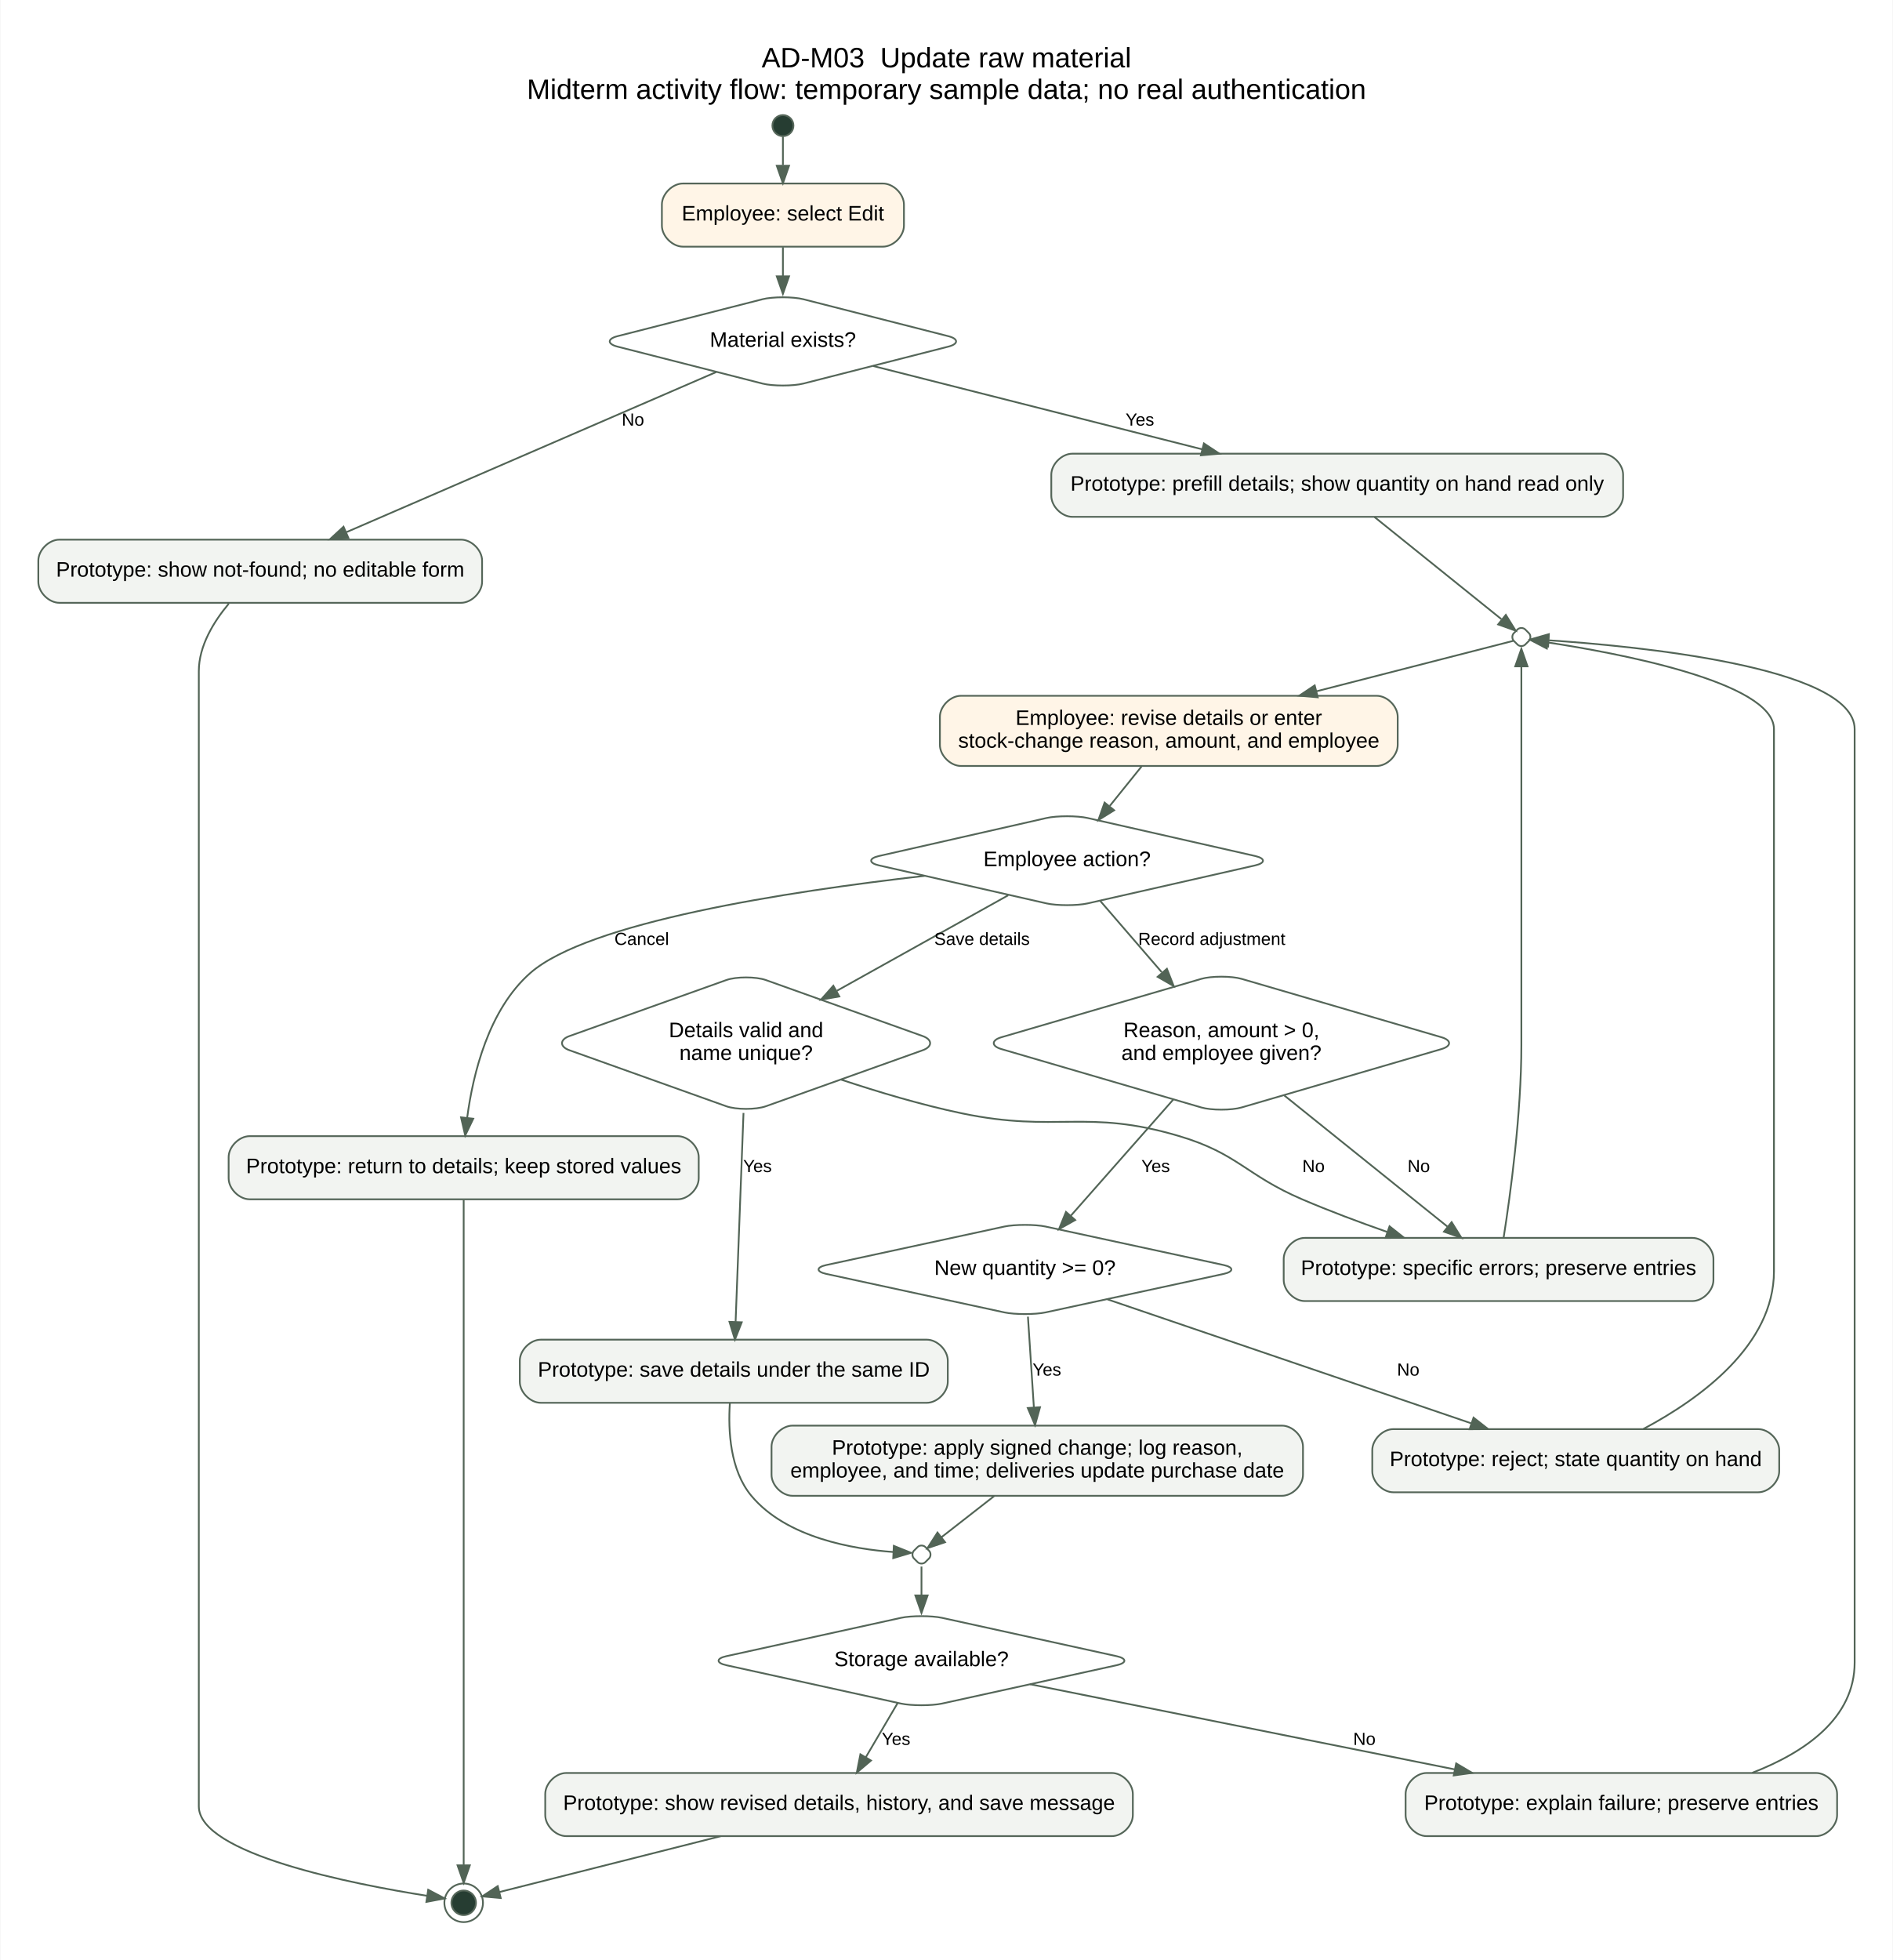
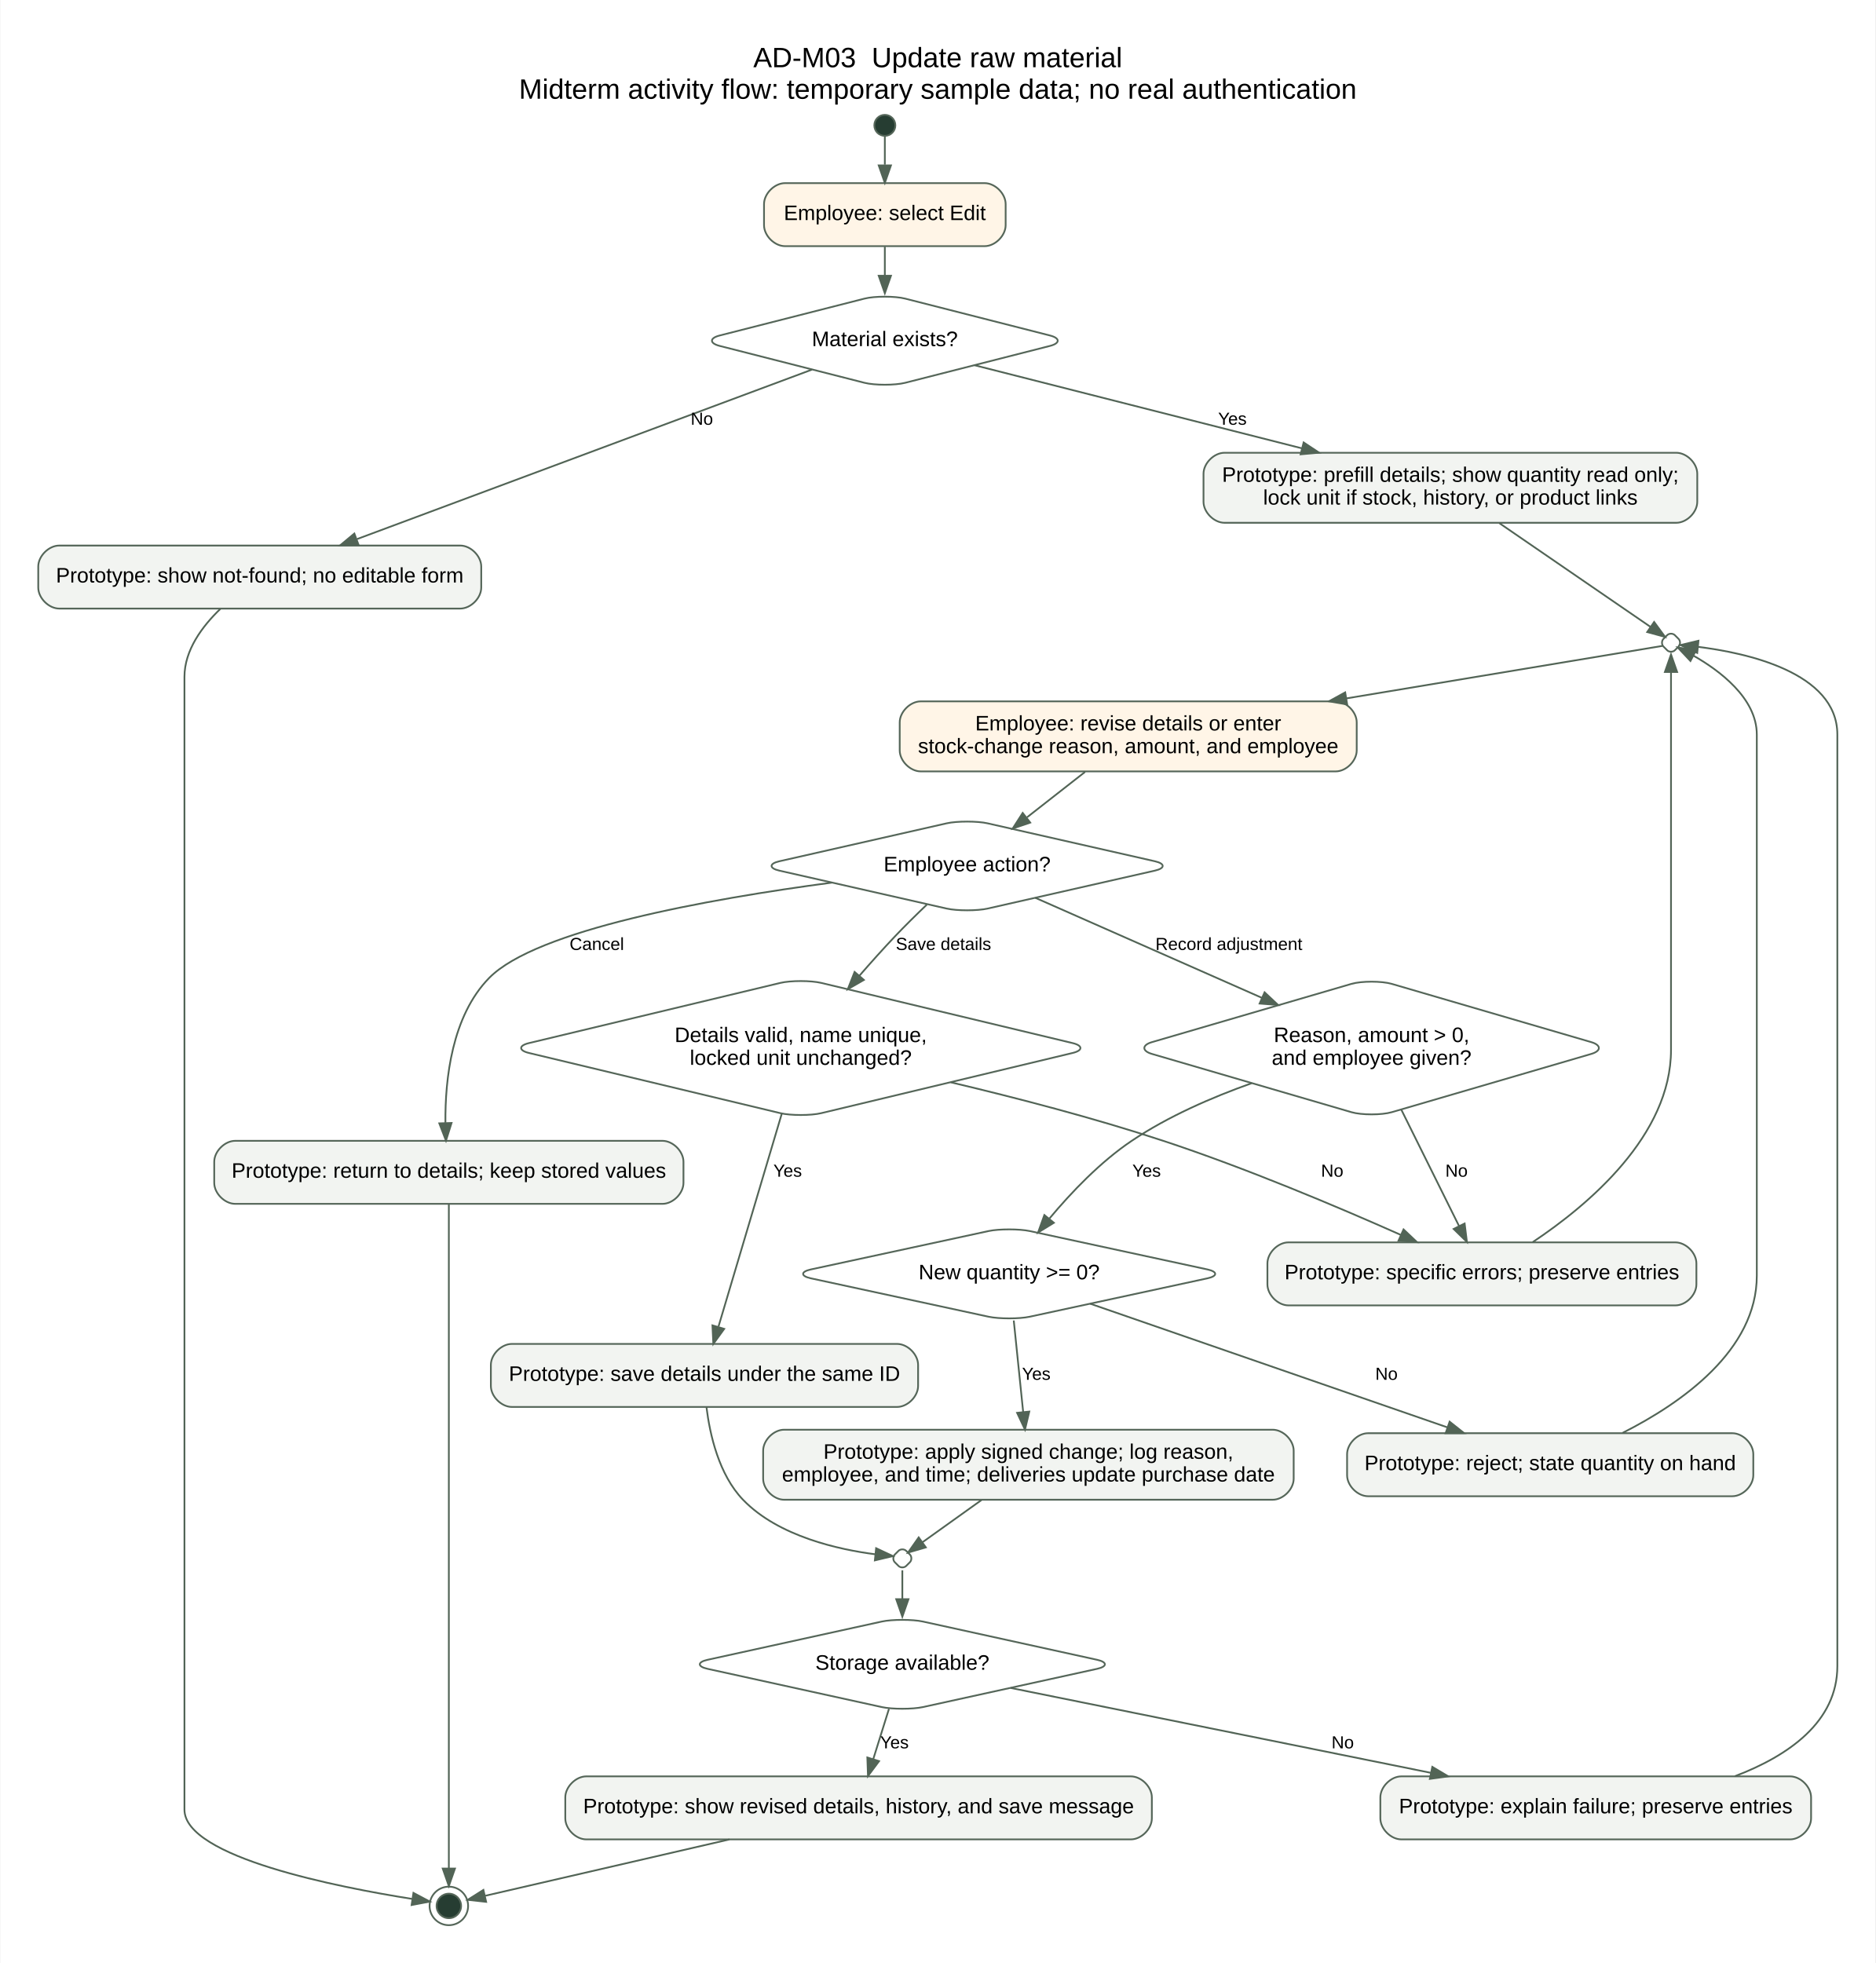
- <svg xmlns="http://www.w3.org/2000/svg" width="1079pt" height="1117pt" viewBox="0.00 0.00 1078.70 1117.20">
-   <g id="graph0" class="graph" transform="scale(1 1) rotate(0) translate(21.6 1095.6)">
-     <polygon fill="white" stroke="transparent" points="-21.6,21.6 -21.6,-1095.6 1057.1,-1095.6 1057.1,21.6 -21.6,21.6" />
-     <text text-anchor="middle" x="517.75" y="-1057.2" font-family="Arial" font-size="16.00">AD-M03  Update raw material</text>
-     <text text-anchor="middle" x="517.75" y="-1039.2" font-family="Arial" font-size="16.00">Midterm activity flow: temporary sample data; no real authentication</text>
+ <svg xmlns="http://www.w3.org/2000/svg" width="1071pt" height="1121pt" viewBox="0.00 0.00 1070.70 1121.20">
+   <g id="graph0" class="graph" transform="scale(1 1) rotate(0) translate(21.6 1099.6)">
+     <polygon fill="white" stroke="transparent" points="-21.6,21.6 -21.6,-1099.6 1049.1,-1099.6 1049.1,21.6 -21.6,21.6" />
+     <text text-anchor="middle" x="513.75" y="-1061.2" font-family="Arial" font-size="16.00">AD-M03  Update raw material</text>
+     <text text-anchor="middle" x="513.75" y="-1043.2" font-family="Arial" font-size="16.00">Midterm activity flow: temporary sample data; no real authentication</text>
    <g id="node1" class="node">
-       <ellipse fill="#263d32" stroke="#556659" cx="424.5" cy="-1024" rx="6" ry="6" />
+       <ellipse fill="#263d32" stroke="#556659" cx="483.5" cy="-1028" rx="6" ry="6" />
    </g>
    <g id="node3" class="node">
-       <path fill="#fff5e7" stroke="#556659" d="M481.5,-991C481.5,-991 367.5,-991 367.5,-991 361.5,-991 355.5,-985 355.5,-979 355.5,-979 355.5,-967 355.5,-967 355.5,-961 361.5,-955 367.5,-955 367.5,-955 481.5,-955 481.5,-955 487.5,-955 493.5,-961 493.5,-967 493.5,-967 493.5,-979 493.5,-979 493.5,-985 487.5,-991 481.5,-991" />
-       <text text-anchor="middle" x="424.5" y="-969.9" font-family="Arial" font-size="12.00">Employee: select Edit</text>
+       <path fill="#fff5e7" stroke="#556659" d="M540.5,-995C540.5,-995 426.5,-995 426.5,-995 420.5,-995 414.5,-989 414.5,-983 414.5,-983 414.5,-971 414.5,-971 414.5,-965 420.5,-959 426.5,-959 426.5,-959 540.5,-959 540.5,-959 546.5,-959 552.5,-965 552.5,-971 552.5,-971 552.5,-983 552.5,-983 552.5,-989 546.5,-995 540.5,-995" />
+       <text text-anchor="middle" x="483.5" y="-973.9" font-family="Arial" font-size="12.00">Employee: select Edit</text>
    </g>
    <g id="edge1" class="edge">
-       <path fill="none" stroke="#526456" d="M424.5,-1017.76C424.5,-1013.71 424.5,-1007.76 424.5,-1001.55" />
-       <polygon fill="#526456" stroke="#526456" points="428,-1001.14 424.5,-991.14 421,-1001.14 428,-1001.14" />
+       <path fill="none" stroke="#526456" d="M483.5,-1021.76C483.5,-1017.71 483.5,-1011.76 483.5,-1005.55" />
+       <polygon fill="#526456" stroke="#526456" points="487,-1005.14 483.5,-995.14 480,-1005.14 487,-1005.14" />
    </g>
    <g id="node2" class="node">
-       <ellipse fill="#263d32" stroke="#556659" cx="242.5" cy="-11" rx="7" ry="7" />
-       <ellipse fill="none" stroke="#556659" cx="242.5" cy="-11" rx="11" ry="11" />
+       <ellipse fill="#263d32" stroke="#556659" cx="234.5" cy="-11" rx="7" ry="7" />
+       <ellipse fill="none" stroke="#556659" cx="234.5" cy="-11" rx="11" ry="11" />
    </g>
    <g id="node4" class="node">
-       <path fill="#ffffff" stroke="#556659" d="M412.87,-925.04C412.87,-925.04 330.13,-903.96 330.13,-903.96 324.31,-902.48 324.31,-899.52 330.13,-898.04 330.13,-898.04 412.87,-876.96 412.87,-876.96 418.69,-875.48 430.31,-875.48 436.13,-876.96 436.13,-876.96 518.87,-898.04 518.87,-898.04 524.69,-899.52 524.69,-902.48 518.87,-903.96 518.87,-903.96 436.13,-925.04 436.13,-925.04 430.31,-926.52 418.69,-926.52 412.87,-925.04" />
-       <text text-anchor="middle" x="424.5" y="-897.9" font-family="Arial" font-size="12.00">Material exists?</text>
+       <path fill="#ffffff" stroke="#556659" d="M471.87,-929.04C471.87,-929.04 389.13,-907.96 389.13,-907.96 383.31,-906.48 383.31,-903.52 389.13,-902.04 389.13,-902.04 471.87,-880.96 471.87,-880.96 477.69,-879.48 489.31,-879.48 495.13,-880.96 495.13,-880.96 577.87,-902.04 577.87,-902.04 583.69,-903.52 583.69,-906.48 577.87,-907.96 577.87,-907.96 495.13,-929.04 495.13,-929.04 489.31,-930.52 477.69,-930.52 471.87,-929.04" />
+       <text text-anchor="middle" x="483.5" y="-901.9" font-family="Arial" font-size="12.00">Material exists?</text>
    </g>
    <g id="edge2" class="edge">
-       <path fill="none" stroke="#526456" d="M424.5,-954.7C424.5,-949.69 424.5,-944.02 424.5,-938.31" />
-       <polygon fill="#526456" stroke="#526456" points="428,-938.1 424.5,-928.1 421,-938.1 428,-938.1" />
+       <path fill="none" stroke="#526456" d="M483.5,-958.7C483.5,-953.69 483.5,-948.02 483.5,-942.31" />
+       <polygon fill="#526456" stroke="#526456" points="487,-942.1 483.5,-932.1 480,-942.1 487,-942.1" />
    </g>
    <g id="node5" class="node">
      <path fill="#f2f4f1" stroke="#556659" d="M241,-788C241,-788 12,-788 12,-788 6,-788 0,-782 0,-776 0,-776 0,-764 0,-764 0,-758 6,-752 12,-752 12,-752 241,-752 241,-752 247,-752 253,-758 253,-764 253,-764 253,-776 253,-776 253,-782 247,-788 241,-788" />
      <text text-anchor="middle" x="126.5" y="-766.9" font-family="Arial" font-size="12.00">Prototype: show not-found; no editable form</text>
    </g>
    <g id="edge3" class="edge">
-       <path fill="none" stroke="#526456" d="M386.46,-883.53C332.8,-860.3 234.85,-817.9 175.72,-792.3" />
-       <polygon fill="#526456" stroke="#526456" points="176.78,-788.95 166.21,-788.19 174,-795.38 176.78,-788.95" />
-       <text text-anchor="middle" x="339" y="-853" font-family="Arial" font-size="10.00">No</text>
+       <path fill="none" stroke="#526456" d="M441.85,-888.48C377.55,-864.53 254.06,-818.52 182.17,-791.74" />
+       <polygon fill="#526456" stroke="#526456" points="182.97,-788.3 172.38,-788.09 180.53,-794.86 182.97,-788.3" />
+       <text text-anchor="middle" x="379" y="-857" font-family="Arial" font-size="10.00">No</text>
    </g>
    <g id="node6" class="node">
-       <path fill="#f2f4f1" stroke="#556659" d="M891.5,-837C891.5,-837 589.5,-837 589.5,-837 583.5,-837 577.5,-831 577.5,-825 577.5,-825 577.5,-813 577.5,-813 577.5,-807 583.5,-801 589.5,-801 589.5,-801 891.5,-801 891.5,-801 897.5,-801 903.5,-807 903.5,-813 903.5,-813 903.5,-825 903.5,-825 903.5,-831 897.5,-837 891.5,-837" />
-       <text text-anchor="middle" x="740.5" y="-815.9" font-family="Arial" font-size="12.00">Prototype: prefill details; show quantity on hand read only</text>
+       <path fill="#f2f4f1" stroke="#556659" d="M935.5,-841C935.5,-841 677.5,-841 677.5,-841 671.5,-841 665.5,-835 665.5,-829 665.5,-829 665.5,-813 665.5,-813 665.5,-807 671.5,-801 677.5,-801 677.5,-801 935.5,-801 935.5,-801 941.5,-801 947.5,-807 947.5,-813 947.5,-813 947.5,-829 947.5,-829 947.5,-835 941.5,-841 935.5,-841" />
+       <text text-anchor="middle" x="806.5" y="-824.4" font-family="Arial" font-size="12.00">Prototype: prefill details; show quantity read only;</text>
+       <text text-anchor="middle" x="806.5" y="-811.4" font-family="Arial" font-size="12.00">lock unit if stock, history, or product links</text>
    </g>
    <g id="edge5" class="edge">
-       <path fill="none" stroke="#526456" d="M475.97,-886.97C526.81,-874.1 605.19,-854.26 663.45,-839.51" />
-       <polygon fill="#526456" stroke="#526456" points="664.51,-842.85 673.35,-837 662.79,-836.06 664.51,-842.85" />
-       <text text-anchor="middle" x="628" y="-853" font-family="Arial" font-size="10.00">Yes</text>
+       <path fill="none" stroke="#526456" d="M534.68,-891.01C584.89,-878.26 662.36,-858.59 721.77,-843.51" />
+       <polygon fill="#526456" stroke="#526456" points="722.69,-846.89 731.52,-841.04 720.96,-840.1 722.69,-846.89" />
+       <text text-anchor="middle" x="682" y="-857" font-family="Arial" font-size="10.00">Yes</text>
    </g>
    <g id="edge4" class="edge">
-       <path fill="none" stroke="#526456" d="M108.59,-751.52C99.98,-741.24 91.5,-727.45 91.5,-713 91.5,-713 91.5,-713 91.5,-66 91.5,-38.71 180.04,-21.55 221.52,-15.01" />
-       <polygon fill="#526456" stroke="#526456" points="222.28,-18.44 231.64,-13.48 221.23,-11.51 222.28,-18.44" />
+       <path fill="none" stroke="#526456" d="M103.99,-751.81C93.59,-741.81 83.5,-728.2 83.5,-713 83.5,-713 83.5,-713 83.5,-66 83.5,-38.71 172.04,-21.55 213.52,-15.01" />
+       <polygon fill="#526456" stroke="#526456" points="214.28,-18.44 223.64,-13.48 213.23,-11.51 214.28,-18.44" />
    </g>
    <g id="node7" class="node">
-       <path fill="white" stroke="#556659" d="M843.33,-736.83C843.33,-736.83 841.17,-734.67 841.17,-734.67 840.08,-733.58 840.08,-731.42 841.17,-730.33 841.17,-730.33 843.33,-728.17 843.33,-728.17 844.42,-727.08 846.58,-727.08 847.67,-728.17 847.67,-728.17 849.83,-730.33 849.83,-730.33 850.92,-731.42 850.92,-733.58 849.83,-734.67 849.83,-734.67 847.67,-736.83 847.67,-736.83 846.58,-737.92 844.42,-737.92 843.33,-736.83" />
+       <path fill="white" stroke="#556659" d="M930.33,-736.83C930.33,-736.83 928.17,-734.67 928.17,-734.67 927.08,-733.58 927.08,-731.42 928.17,-730.33 928.17,-730.33 930.33,-728.17 930.33,-728.17 931.42,-727.08 933.58,-727.08 934.67,-728.17 934.67,-728.17 936.83,-730.33 936.83,-730.33 937.92,-731.42 937.92,-733.58 936.83,-734.67 936.83,-734.67 934.67,-736.83 934.67,-736.83 933.58,-737.92 931.42,-737.92 930.33,-736.83" />
    </g>
    <g id="edge6" class="edge">
-       <path fill="none" stroke="#526456" d="M761.75,-800.9C783.59,-783.32 816.77,-756.62 834.09,-742.69" />
-       <polygon fill="#526456" stroke="#526456" points="836.64,-745.12 842.24,-736.12 832.25,-739.67 836.64,-745.12" />
+       <path fill="none" stroke="#526456" d="M834.46,-800.8C861.5,-782.24 901.17,-755.01 920.72,-741.59" />
+       <polygon fill="#526456" stroke="#526456" points="922.86,-744.36 929.12,-735.82 918.9,-738.59 922.86,-744.36" />
    </g>
    <g id="node8" class="node">
-       <path fill="#fff5e7" stroke="#556659" d="M763,-699C763,-699 526,-699 526,-699 520,-699 514,-693 514,-687 514,-687 514,-671 514,-671 514,-665 520,-659 526,-659 526,-659 763,-659 763,-659 769,-659 775,-665 775,-671 775,-671 775,-687 775,-687 775,-693 769,-699 763,-699" />
-       <text text-anchor="middle" x="644.5" y="-682.4" font-family="Arial" font-size="12.00">Employee: revise details or enter</text>
-       <text text-anchor="middle" x="644.5" y="-669.4" font-family="Arial" font-size="12.00">stock-change reason, amount, and employee</text>
+       <path fill="#fff5e7" stroke="#556659" d="M741,-699C741,-699 504,-699 504,-699 498,-699 492,-693 492,-687 492,-687 492,-671 492,-671 492,-665 498,-659 504,-659 504,-659 741,-659 741,-659 747,-659 753,-665 753,-671 753,-671 753,-687 753,-687 753,-693 747,-699 741,-699" />
+       <text text-anchor="middle" x="622.5" y="-682.4" font-family="Arial" font-size="12.00">Employee: revise details or enter</text>
+       <text text-anchor="middle" x="622.5" y="-669.4" font-family="Arial" font-size="12.00">stock-change reason, amount, and employee</text>
    </g>
    <g id="edge7" class="edge">
-       <path fill="none" stroke="#526456" d="M840.92,-730.33C825.65,-726.41 774.77,-713.38 728.62,-701.55" />
-       <polygon fill="#526456" stroke="#526456" points="729.42,-698.14 718.86,-699.05 727.68,-704.93 729.42,-698.14" />
+       <path fill="none" stroke="#526456" d="M927.63,-730.69C906.69,-727.21 822,-713.14 747.14,-700.71" />
+       <polygon fill="#526456" stroke="#526456" points="747.56,-697.23 737.12,-699.04 746.41,-704.13 747.56,-697.23" />
    </g>
    <g id="node9" class="node">
-       <path fill="#ffffff" stroke="#556659" d="M574.8,-629.34C574.8,-629.34 479.2,-607.66 479.2,-607.66 473.35,-606.33 473.35,-603.67 479.2,-602.34 479.2,-602.34 574.8,-580.66 574.8,-580.66 580.65,-579.33 592.35,-579.33 598.2,-580.66 598.2,-580.66 693.8,-602.34 693.8,-602.34 699.65,-603.67 699.65,-606.33 693.8,-607.66 693.8,-607.66 598.2,-629.34 598.2,-629.34 592.35,-630.67 580.65,-630.67 574.8,-629.34" />
-       <text text-anchor="middle" x="586.5" y="-601.9" font-family="Arial" font-size="12.00">Employee action?</text>
+       <path fill="#ffffff" stroke="#556659" d="M518.8,-629.34C518.8,-629.34 423.2,-607.66 423.2,-607.66 417.35,-606.33 417.35,-603.67 423.2,-602.34 423.2,-602.34 518.8,-580.66 518.8,-580.66 524.65,-579.33 536.35,-579.33 542.2,-580.66 542.2,-580.66 637.8,-602.34 637.8,-602.34 643.65,-603.67 643.65,-606.33 637.8,-607.66 637.8,-607.66 542.2,-629.34 542.2,-629.34 536.35,-630.67 524.65,-630.67 518.8,-629.34" />
+       <text text-anchor="middle" x="530.5" y="-601.9" font-family="Arial" font-size="12.00">Employee action?</text>
    </g>
    <g id="edge8" class="edge">
-       <path fill="none" stroke="#526456" d="M628.96,-658.71C623.39,-651.79 616.97,-643.82 610.83,-636.21" />
-       <polygon fill="#526456" stroke="#526456" points="613.34,-633.74 604.34,-628.15 607.89,-638.13 613.34,-633.74" />
+       <path fill="none" stroke="#526456" d="M597.85,-658.71C587.67,-650.74 575.69,-641.37 564.69,-632.76" />
+       <polygon fill="#526456" stroke="#526456" points="566.54,-629.76 556.51,-626.36 562.23,-635.28 566.54,-629.76" />
    </g>
    <g id="node10" class="node">
-       <path fill="#f2f4f1" stroke="#556659" d="M364.5,-448C364.5,-448 120.5,-448 120.5,-448 114.5,-448 108.5,-442 108.5,-436 108.5,-436 108.5,-424 108.5,-424 108.5,-418 114.5,-412 120.5,-412 120.5,-412 364.5,-412 364.5,-412 370.5,-412 376.5,-418 376.5,-424 376.5,-424 376.5,-436 376.5,-436 376.5,-442 370.5,-448 364.5,-448" />
-       <text text-anchor="middle" x="242.5" y="-426.9" font-family="Arial" font-size="12.00">Prototype: return to details; keep stored values</text>
+       <path fill="#f2f4f1" stroke="#556659" d="M356.5,-448C356.5,-448 112.5,-448 112.5,-448 106.5,-448 100.5,-442 100.5,-436 100.5,-436 100.5,-424 100.5,-424 100.5,-418 106.5,-412 112.5,-412 112.5,-412 356.5,-412 356.5,-412 362.5,-412 368.5,-418 368.5,-424 368.5,-424 368.5,-436 368.5,-436 368.5,-442 362.5,-448 356.5,-448" />
+       <text text-anchor="middle" x="234.5" y="-426.9" font-family="Arial" font-size="12.00">Prototype: return to details; keep stored values</text>
    </g>
    <g id="edge9" class="edge">
-       <path fill="none" stroke="#526456" d="M505.28,-596.36C426.23,-587.36 313.36,-569.86 280.5,-541 256.72,-520.12 247.82,-483.61 244.48,-458.42" />
-       <polygon fill="#526456" stroke="#526456" points="247.95,-457.94 243.37,-448.39 241,-458.72 247.95,-457.94" />
-       <text text-anchor="middle" x="344" y="-557" font-family="Arial" font-size="10.00">Cancel</text>
+       <path fill="none" stroke="#526456" d="M453.27,-595.48C382.39,-586.07 284.43,-568.49 257.5,-541 236.21,-519.27 232.32,-483.2 232.54,-458.32" />
+       <polygon fill="#526456" stroke="#526456" points="236.04,-458.2 232.86,-448.1 229.05,-457.98 236.04,-458.2" />
+       <text text-anchor="middle" x="319" y="-557" font-family="Arial" font-size="10.00">Cancel</text>
    </g>
    <g id="node11" class="node">
-       <path fill="#ffffff" stroke="#556659" d="M392.2,-536.96C392.2,-536.96 302.8,-505.04 302.8,-505.04 297.15,-503.02 297.15,-498.98 302.8,-496.96 302.8,-496.96 392.2,-465.04 392.2,-465.04 397.85,-463.02 409.15,-463.02 414.8,-465.04 414.8,-465.04 504.2,-496.96 504.2,-496.96 509.85,-498.98 509.85,-503.02 504.2,-505.04 504.2,-505.04 414.8,-536.96 414.8,-536.96 409.15,-538.98 397.85,-538.98 392.2,-536.96" />
-       <text text-anchor="middle" x="403.5" y="-504.4" font-family="Arial" font-size="12.00">Details valid and</text>
-       <text text-anchor="middle" x="403.5" y="-491.4" font-family="Arial" font-size="12.00">name unique?</text>
+       <path fill="#ffffff" stroke="#556659" d="M423.83,-538.2C423.83,-538.2 280.17,-503.8 280.17,-503.8 274.33,-502.4 274.33,-499.6 280.17,-498.2 280.17,-498.2 423.83,-463.8 423.83,-463.8 429.67,-462.4 441.33,-462.4 447.17,-463.8 447.17,-463.8 590.83,-498.2 590.83,-498.2 596.67,-499.6 596.67,-502.4 590.83,-503.8 590.83,-503.8 447.17,-538.2 447.17,-538.2 441.33,-539.6 429.67,-539.6 423.83,-538.2" />
+       <text text-anchor="middle" x="435.5" y="-504.4" font-family="Arial" font-size="12.00">Details valid, name unique,</text>
+       <text text-anchor="middle" x="435.5" y="-491.4" font-family="Arial" font-size="12.00">locked unit unchanged?</text>
    </g>
    <g id="edge11" class="edge">
-       <path fill="none" stroke="#526456" d="M552.93,-585.29C525.61,-570.06 486.56,-548.3 455.24,-530.84" />
-       <polygon fill="#526456" stroke="#526456" points="456.65,-527.62 446.21,-525.8 453.24,-533.73 456.65,-527.62" />
-       <text text-anchor="middle" x="538" y="-557" font-family="Arial" font-size="10.00">Save details</text>
+       <path fill="none" stroke="#526456" d="M507.54,-582.95C501.55,-577.24 495.18,-570.98 489.5,-565 482.66,-557.79 475.58,-549.89 468.89,-542.2" />
+       <polygon fill="#526456" stroke="#526456" points="471.53,-539.9 462.35,-534.61 466.23,-544.47 471.53,-539.9" />
+       <text text-anchor="middle" x="517" y="-557" font-family="Arial" font-size="10.00">Save details</text>
    </g>
    <g id="node12" class="node">
-       <path fill="#ffffff" stroke="#556659" d="M662.98,-537.64C662.98,-537.64 549.02,-504.36 549.02,-504.36 543.26,-502.68 543.26,-499.32 549.02,-497.64 549.02,-497.64 662.98,-464.36 662.98,-464.36 668.74,-462.68 680.26,-462.68 686.02,-464.36 686.02,-464.36 799.98,-497.64 799.98,-497.64 805.74,-499.32 805.74,-502.68 799.98,-504.36 799.98,-504.36 686.02,-537.64 686.02,-537.64 680.26,-539.32 668.74,-539.32 662.98,-537.64" />
-       <text text-anchor="middle" x="674.5" y="-504.4" font-family="Arial" font-size="12.00">Reason, amount &gt; 0,</text>
-       <text text-anchor="middle" x="674.5" y="-491.4" font-family="Arial" font-size="12.00">and employee given?</text>
+       <path fill="#ffffff" stroke="#556659" d="M749.98,-537.64C749.98,-537.64 636.02,-504.36 636.02,-504.36 630.26,-502.68 630.26,-499.32 636.02,-497.64 636.02,-497.64 749.98,-464.36 749.98,-464.36 755.74,-462.68 767.26,-462.68 773.02,-464.36 773.02,-464.36 886.98,-497.64 886.98,-497.64 892.74,-499.32 892.74,-502.68 886.98,-504.36 886.98,-504.36 773.02,-537.64 773.02,-537.64 767.26,-539.32 755.74,-539.32 749.98,-537.64" />
+       <text text-anchor="middle" x="761.5" y="-504.4" font-family="Arial" font-size="12.00">Reason, amount &gt; 0,</text>
+       <text text-anchor="middle" x="761.5" y="-491.4" font-family="Arial" font-size="12.00">and employee given?</text>
    </g>
    <g id="edge14" class="edge">
-       <path fill="none" stroke="#526456" d="M605.38,-582.12C615.59,-570.28 628.53,-555.28 640.44,-541.48" />
-       <polygon fill="#526456" stroke="#526456" points="643.42,-543.38 647.3,-533.52 638.12,-538.81 643.42,-543.38" />
-       <text text-anchor="middle" x="669" y="-557" font-family="Arial" font-size="10.00">Record adjustment</text>
+       <path fill="none" stroke="#526456" d="M569.42,-586.81C604.81,-571.19 657.64,-547.86 698.95,-529.62" />
+       <polygon fill="#526456" stroke="#526456" points="700.38,-532.82 708.11,-525.58 697.55,-526.41 700.38,-532.82" />
+       <text text-anchor="middle" x="680" y="-557" font-family="Arial" font-size="10.00">Record adjustment</text>
    </g>
    <g id="edge10" class="edge">
-       <path fill="none" stroke="#526456" d="M242.5,-411.62C242.5,-389.26 242.5,-349.24 242.5,-315 242.5,-315 242.5,-315 242.5,-66 242.5,-54.97 242.5,-42.66 242.5,-32.59" />
-       <polygon fill="#526456" stroke="#526456" points="246,-32.35 242.5,-22.35 239,-32.35 246,-32.35" />
+       <path fill="none" stroke="#526456" d="M234.5,-411.62C234.5,-389.26 234.5,-349.24 234.5,-315 234.5,-315 234.5,-315 234.5,-66 234.5,-54.97 234.5,-42.66 234.5,-32.59" />
+       <polygon fill="#526456" stroke="#526456" points="238,-32.35 234.5,-22.35 231,-32.35 238,-32.35" />
    </g>
    <g id="node13" class="node">
-       <path fill="#f2f4f1" stroke="#556659" d="M943,-390C943,-390 722,-390 722,-390 716,-390 710,-384 710,-378 710,-378 710,-366 710,-366 710,-360 716,-354 722,-354 722,-354 943,-354 943,-354 949,-354 955,-360 955,-366 955,-366 955,-378 955,-378 955,-384 949,-390 943,-390" />
-       <text text-anchor="middle" x="832.5" y="-368.9" font-family="Arial" font-size="12.00">Prototype: specific errors; preserve entries</text>
+       <path fill="#f2f4f1" stroke="#556659" d="M935,-390C935,-390 714,-390 714,-390 708,-390 702,-384 702,-378 702,-378 702,-366 702,-366 702,-360 708,-354 714,-354 714,-354 935,-354 935,-354 941,-354 947,-360 947,-366 947,-366 947,-378 947,-378 947,-384 941,-390 935,-390" />
+       <text text-anchor="middle" x="824.5" y="-368.9" font-family="Arial" font-size="12.00">Prototype: specific errors; preserve entries</text>
    </g>
    <g id="edge12" class="edge">
-       <path fill="none" stroke="#526456" d="M457.67,-480.22C478.88,-473.16 503.58,-465.78 526.5,-461 580.74,-449.68 597.4,-463.83 650.5,-448 684.03,-438.01 688.35,-425.79 720.5,-412 735.94,-405.38 752.91,-399.02 768.87,-393.43" />
-       <polygon fill="#526456" stroke="#526456" points="770.34,-396.62 778.65,-390.05 768.05,-390 770.34,-396.62" />
-       <text text-anchor="middle" x="727" y="-427.5" font-family="Arial" font-size="10.00">No</text>
+       <path fill="none" stroke="#526456" d="M521.15,-481.43C558.74,-472.52 603.17,-460.97 642.5,-448 689.57,-432.48 741.73,-410.47 778.09,-394.31" />
+       <polygon fill="#526456" stroke="#526456" points="779.75,-397.4 787.45,-390.12 776.89,-391.01 779.75,-397.4" />
+       <text text-anchor="middle" x="739" y="-427.5" font-family="Arial" font-size="10.00">No</text>
    </g>
    <g id="node16" class="node">
-       <path fill="#f2f4f1" stroke="#556659" d="M506.5,-332C506.5,-332 286.5,-332 286.5,-332 280.5,-332 274.5,-326 274.5,-320 274.5,-320 274.5,-308 274.5,-308 274.5,-302 280.5,-296 286.5,-296 286.5,-296 506.5,-296 506.5,-296 512.5,-296 518.5,-302 518.5,-308 518.5,-308 518.5,-320 518.5,-320 518.5,-326 512.5,-332 506.5,-332" />
-       <text text-anchor="middle" x="396.5" y="-310.9" font-family="Arial" font-size="12.00">Prototype: save details under the same ID</text>
+       <path fill="#f2f4f1" stroke="#556659" d="M490.5,-332C490.5,-332 270.5,-332 270.5,-332 264.5,-332 258.5,-326 258.5,-320 258.5,-320 258.5,-308 258.5,-308 258.5,-302 264.5,-296 270.5,-296 270.5,-296 490.5,-296 490.5,-296 496.5,-296 502.5,-302 502.5,-308 502.5,-308 502.5,-320 502.5,-320 502.5,-326 496.5,-332 490.5,-332" />
+       <text text-anchor="middle" x="380.5" y="-310.9" font-family="Arial" font-size="12.00">Prototype: save details under the same ID</text>
    </g>
    <g id="edge13" class="edge">
-       <path fill="none" stroke="#526456" d="M402.03,-461.22C400.68,-425.58 398.72,-373.67 397.53,-342.24" />
-       <polygon fill="#526456" stroke="#526456" points="401.02,-341.9 397.14,-332.04 394.03,-342.16 401.02,-341.9" />
-       <text text-anchor="middle" x="410" y="-427.5" font-family="Arial" font-size="10.00">Yes</text>
+       <path fill="none" stroke="#526456" d="M424.63,-463.45C414,-427.69 398.06,-374.06 388.52,-341.99" />
+       <polygon fill="#526456" stroke="#526456" points="391.76,-340.59 385.55,-332 385.05,-342.59 391.76,-340.59" />
+       <text text-anchor="middle" x="428" y="-427.5" font-family="Arial" font-size="10.00">Yes</text>
    </g>
    <g id="edge15" class="edge">
-       <path fill="none" stroke="#526456" d="M710.35,-471.18C738.45,-448.6 777.05,-417.57 803.29,-396.48" />
-       <polygon fill="#526456" stroke="#526456" points="805.74,-399 811.34,-390.01 801.36,-393.54 805.74,-399" />
-       <text text-anchor="middle" x="787" y="-427.5" font-family="Arial" font-size="10.00">No</text>
+       <path fill="none" stroke="#526456" d="M778.55,-465.63C788.9,-444.77 801.91,-418.55 811.44,-399.33" />
+       <polygon fill="#526456" stroke="#526456" points="814.63,-400.77 815.94,-390.25 808.36,-397.66 814.63,-400.77" />
+       <text text-anchor="middle" x="810" y="-427.5" font-family="Arial" font-size="10.00">No</text>
    </g>
    <g id="node14" class="node">
-       <path fill="#ffffff" stroke="#556659" d="M550.77,-396.47C550.77,-396.47 449.23,-374.53 449.23,-374.53 443.36,-373.27 443.36,-370.73 449.23,-369.47 449.23,-369.47 550.77,-347.53 550.77,-347.53 556.64,-346.27 568.36,-346.27 574.23,-347.53 574.23,-347.53 675.77,-369.47 675.77,-369.47 681.64,-370.73 681.64,-373.27 675.77,-374.53 675.77,-374.53 574.23,-396.47 574.23,-396.47 568.36,-397.73 556.64,-397.73 550.77,-396.47" />
-       <text text-anchor="middle" x="562.5" y="-368.9" font-family="Arial" font-size="12.00">New quantity &gt;= 0?</text>
+       <path fill="#ffffff" stroke="#556659" d="M542.77,-396.47C542.77,-396.47 441.23,-374.53 441.23,-374.53 435.36,-373.27 435.36,-370.73 441.23,-369.47 441.23,-369.47 542.77,-347.53 542.77,-347.53 548.64,-346.27 560.36,-346.27 566.23,-347.53 566.23,-347.53 667.77,-369.47 667.77,-369.47 673.64,-370.73 673.64,-373.27 667.77,-374.53 667.77,-374.53 566.23,-396.47 566.23,-396.47 560.36,-397.73 548.64,-397.73 542.77,-396.47" />
+       <text text-anchor="middle" x="554.5" y="-368.9" font-family="Arial" font-size="12.00">New quantity &gt;= 0?</text>
    </g>
    <g id="edge16" class="edge">
-       <path fill="none" stroke="#526456" d="M647.1,-468.93C629.26,-448.71 606.13,-422.48 588.57,-402.56" />
-       <polygon fill="#526456" stroke="#526456" points="591.13,-400.18 581.89,-394.99 585.88,-404.81 591.13,-400.18" />
-       <text text-anchor="middle" x="637" y="-427.5" font-family="Arial" font-size="10.00">Yes</text>
+       <path fill="none" stroke="#526456" d="M693.01,-480.91C670.13,-472.78 645.2,-461.9 624.5,-448 606.66,-436.02 590.09,-418.67 577.55,-403.68" />
+       <polygon fill="#526456" stroke="#526456" points="580.04,-401.19 571.02,-395.64 574.61,-405.61 580.04,-401.19" />
+       <text text-anchor="middle" x="633" y="-427.5" font-family="Arial" font-size="10.00">Yes</text>
    </g>
    <g id="edge20" class="edge">
-       <path fill="none" stroke="#526456" d="M835.39,-390.2C839.22,-414.56 845.5,-460.55 845.5,-500 845.5,-680 845.5,-680 845.5,-680 845.5,-691.95 845.5,-705.47 845.5,-715.65" />
-       <polygon fill="#526456" stroke="#526456" points="842,-715.78 845.5,-725.78 849,-715.78 842,-715.78" />
+       <path fill="none" stroke="#526456" d="M853.44,-390.09C885.43,-411.41 932.5,-451.09 932.5,-500 932.5,-680 932.5,-680 932.5,-680 932.5,-691.95 932.5,-705.47 932.5,-715.65" />
+       <polygon fill="#526456" stroke="#526456" points="929,-715.78 932.5,-725.78 936,-715.78 929,-715.78" />
    </g>
    <g id="node15" class="node">
-       <path fill="#f2f4f1" stroke="#556659" d="M980.5,-281C980.5,-281 772.5,-281 772.5,-281 766.5,-281 760.5,-275 760.5,-269 760.5,-269 760.5,-257 760.5,-257 760.5,-251 766.5,-245 772.5,-245 772.5,-245 980.5,-245 980.5,-245 986.5,-245 992.5,-251 992.5,-257 992.5,-257 992.5,-269 992.5,-269 992.5,-275 986.5,-281 980.5,-281" />
-       <text text-anchor="middle" x="876.5" y="-259.9" font-family="Arial" font-size="12.00">Prototype: reject; state quantity on hand</text>
+       <path fill="#f2f4f1" stroke="#556659" d="M967.5,-281C967.5,-281 759.5,-281 759.5,-281 753.5,-281 747.5,-275 747.5,-269 747.5,-269 747.5,-257 747.5,-257 747.5,-251 753.5,-245 759.5,-245 759.5,-245 967.5,-245 967.5,-245 973.5,-245 979.5,-251 979.5,-257 979.5,-257 979.5,-269 979.5,-269 979.5,-275 973.5,-281 967.5,-281" />
+       <text text-anchor="middle" x="863.5" y="-259.9" font-family="Arial" font-size="12.00">Prototype: reject; state quantity on hand</text>
    </g>
    <g id="edge17" class="edge">
-       <path fill="none" stroke="#526456" d="M609.51,-354.98C664.77,-336.15 756.57,-304.87 816.82,-284.34" />
-       <polygon fill="#526456" stroke="#526456" points="818.23,-287.55 826.57,-281.01 815.98,-280.93 818.23,-287.55" />
-       <text text-anchor="middle" x="781" y="-311.5" font-family="Arial" font-size="10.00">No</text>
+       <path fill="none" stroke="#526456" d="M600.76,-354.98C655.14,-336.15 745.48,-304.87 804.77,-284.34" />
+       <polygon fill="#526456" stroke="#526456" points="806.06,-287.59 814.37,-281.01 803.77,-280.98 806.06,-287.59" />
+       <text text-anchor="middle" x="770" y="-311.5" font-family="Arial" font-size="10.00">No</text>
    </g>
    <g id="node17" class="node">
-       <path fill="#f2f4f1" stroke="#556659" d="M709,-283C709,-283 430,-283 430,-283 424,-283 418,-277 418,-271 418,-271 418,-255 418,-255 418,-249 424,-243 430,-243 430,-243 709,-243 709,-243 715,-243 721,-249 721,-255 721,-255 721,-271 721,-271 721,-277 715,-283 709,-283" />
-       <text text-anchor="middle" x="569.5" y="-266.4" font-family="Arial" font-size="12.00">Prototype: apply signed change; log reason,</text>
-       <text text-anchor="middle" x="569.5" y="-253.4" font-family="Arial" font-size="12.00">employee, and time; deliveries update purchase date</text>
+       <path fill="#f2f4f1" stroke="#556659" d="M705,-283C705,-283 426,-283 426,-283 420,-283 414,-277 414,-271 414,-271 414,-255 414,-255 414,-249 420,-243 426,-243 426,-243 705,-243 705,-243 711,-243 717,-249 717,-255 717,-255 717,-271 717,-271 717,-277 711,-283 705,-283" />
+       <text text-anchor="middle" x="565.5" y="-266.4" font-family="Arial" font-size="12.00">Prototype: apply signed change; log reason,</text>
+       <text text-anchor="middle" x="565.5" y="-253.4" font-family="Arial" font-size="12.00">employee, and time; deliveries update purchase date</text>
    </g>
    <g id="edge19" class="edge">
-       <path fill="none" stroke="#526456" d="M564.19,-345.1C565.22,-329.47 566.52,-309.52 567.58,-293.32" />
-       <polygon fill="#526456" stroke="#526456" points="571.08,-293.5 568.24,-283.29 564.09,-293.04 571.08,-293.5" />
-       <text text-anchor="middle" x="575" y="-311.5" font-family="Arial" font-size="10.00">Yes</text>
+       <path fill="none" stroke="#526456" d="M557.13,-345.37C558.75,-329.65 560.83,-309.47 562.5,-293.14" />
+       <polygon fill="#526456" stroke="#526456" points="566,-293.36 563.54,-283.05 559.04,-292.64 566,-293.36" />
+       <text text-anchor="middle" x="570" y="-311.5" font-family="Arial" font-size="10.00">Yes</text>
    </g>
    <g id="edge18" class="edge">
-       <path fill="none" stroke="#526456" d="M915.07,-281.1C947.81,-298.53 989.5,-328.99 989.5,-371 989.5,-680 989.5,-680 989.5,-680 989.5,-707.07 898.11,-723.7 860.94,-729.34" />
-       <polygon fill="#526456" stroke="#526456" points="860.02,-725.93 850.63,-730.83 861.02,-732.86 860.02,-725.93" />
+       <path fill="none" stroke="#526456" d="M904.77,-281.14C938.8,-298.34 981.5,-328.41 981.5,-371 981.5,-680 981.5,-680 981.5,-680 981.5,-701.05 959.74,-716.92 945.22,-725.16" />
+       <polygon fill="#526456" stroke="#526456" points="943.6,-722.06 936.34,-729.78 946.83,-728.27 943.6,-722.06" />
    </g>
    <g id="node18" class="node">
-       <path fill="white" stroke="#556659" d="M501.33,-213.83C501.33,-213.83 499.17,-211.67 499.17,-211.67 498.08,-210.58 498.08,-208.42 499.17,-207.33 499.17,-207.33 501.33,-205.17 501.33,-205.17 502.42,-204.08 504.58,-204.08 505.67,-205.17 505.67,-205.17 507.83,-207.33 507.83,-207.33 508.92,-208.42 508.92,-210.58 507.83,-211.67 507.83,-211.67 505.67,-213.83 505.67,-213.83 504.58,-214.92 502.42,-214.92 501.33,-213.83" />
+       <path fill="white" stroke="#556659" d="M491.33,-213.83C491.33,-213.83 489.17,-211.67 489.17,-211.67 488.08,-210.58 488.08,-208.42 489.17,-207.33 489.17,-207.33 491.33,-205.17 491.33,-205.17 492.42,-204.08 494.58,-204.08 495.67,-205.17 495.67,-205.17 497.83,-207.33 497.83,-207.33 498.92,-208.42 498.92,-210.58 497.83,-211.67 497.83,-211.67 495.67,-213.83 495.67,-213.83 494.58,-214.92 492.42,-214.92 491.33,-213.83" />
    </g>
    <g id="edge21" class="edge">
-       <path fill="none" stroke="#526456" d="M394.25,-295.74C393.22,-280.2 394.32,-257.62 406.5,-243 426.65,-218.82 465.37,-212.54 487.31,-210.97" />
-       <polygon fill="#526456" stroke="#526456" points="487.72,-214.46 497.54,-210.5 487.39,-207.46 487.72,-214.46" />
+       <path fill="none" stroke="#526456" d="M381.64,-295.86C383.57,-280.18 388.72,-257.32 402.5,-243 422.82,-221.88 457.8,-214.45 477.95,-211.86" />
+       <polygon fill="#526456" stroke="#526456" points="478.52,-215.32 488.11,-210.81 477.8,-208.36 478.52,-215.32" />
    </g>
    <g id="edge22" class="edge">
-       <path fill="none" stroke="#526456" d="M544.92,-242.82C534.6,-234.77 523.09,-225.79 514.83,-219.34" />
-       <polygon fill="#526456" stroke="#526456" points="516.93,-216.54 506.89,-213.15 512.62,-222.06 516.93,-216.54" />
+       <path fill="none" stroke="#526456" d="M538.69,-242.82C527.07,-234.51 514.08,-225.22 505.02,-218.74" />
+       <polygon fill="#526456" stroke="#526456" points="506.92,-215.79 496.75,-212.82 502.84,-221.49 506.92,-215.79" />
    </g>
    <g id="node19" class="node">
-       <path fill="#ffffff" stroke="#556659" d="M491.78,-173.43C491.78,-173.43 392.22,-151.57 392.22,-151.57 386.36,-150.29 386.36,-147.71 392.22,-146.43 392.22,-146.43 491.78,-124.57 491.78,-124.57 497.64,-123.29 509.36,-123.29 515.22,-124.57 515.22,-124.57 614.78,-146.43 614.78,-146.43 620.64,-147.71 620.64,-150.29 614.78,-151.57 614.78,-151.57 515.22,-173.43 515.22,-173.43 509.36,-174.71 497.64,-174.71 491.78,-173.43" />
-       <text text-anchor="middle" x="503.5" y="-145.9" font-family="Arial" font-size="12.00">Storage available?</text>
+       <path fill="#ffffff" stroke="#556659" d="M481.78,-173.43C481.78,-173.43 382.22,-151.57 382.22,-151.57 376.36,-150.29 376.36,-147.71 382.22,-146.43 382.22,-146.43 481.78,-124.57 481.78,-124.57 487.64,-123.29 499.36,-123.29 505.22,-124.57 505.22,-124.57 604.78,-146.43 604.78,-146.43 610.64,-147.71 610.64,-150.29 604.78,-151.57 604.78,-151.57 505.22,-173.43 505.22,-173.43 499.36,-174.71 487.64,-174.71 481.78,-173.43" />
+       <text text-anchor="middle" x="493.5" y="-145.9" font-family="Arial" font-size="12.00">Storage available?</text>
    </g>
    <g id="edge23" class="edge">
-       <path fill="none" stroke="#526456" d="M503.5,-202.68C503.5,-198.58 503.5,-192.71 503.5,-186.37" />
-       <polygon fill="#526456" stroke="#526456" points="507,-186.2 503.5,-176.2 500,-186.2 507,-186.2" />
+       <path fill="none" stroke="#526456" d="M493.5,-202.68C493.5,-198.58 493.5,-192.71 493.5,-186.37" />
+       <polygon fill="#526456" stroke="#526456" points="497,-186.2 493.5,-176.2 490,-186.2 497,-186.2" />
    </g>
    <g id="node20" class="node">
-       <path fill="#f2f4f1" stroke="#556659" d="M1013.5,-85C1013.5,-85 791.5,-85 791.5,-85 785.5,-85 779.5,-79 779.5,-73 779.5,-73 779.5,-61 779.5,-61 779.5,-55 785.5,-49 791.5,-49 791.5,-49 1013.5,-49 1013.5,-49 1019.5,-49 1025.5,-55 1025.5,-61 1025.5,-61 1025.5,-73 1025.5,-73 1025.5,-79 1019.5,-85 1013.5,-85" />
-       <text text-anchor="middle" x="902.5" y="-63.9" font-family="Arial" font-size="12.00">Prototype: explain failure; preserve entries</text>
+       <path fill="#f2f4f1" stroke="#556659" d="M1000.5,-85C1000.5,-85 778.5,-85 778.5,-85 772.5,-85 766.5,-79 766.5,-73 766.5,-73 766.5,-61 766.5,-61 766.5,-55 772.5,-49 778.5,-49 778.5,-49 1000.5,-49 1000.5,-49 1006.5,-49 1012.5,-55 1012.5,-61 1012.5,-61 1012.5,-73 1012.5,-73 1012.5,-79 1006.5,-85 1000.5,-85" />
+       <text text-anchor="middle" x="889.5" y="-63.9" font-family="Arial" font-size="12.00">Prototype: explain failure; preserve entries</text>
    </g>
    <g id="edge26" class="edge">
-       <path fill="none" stroke="#526456" d="M565.41,-135.59C630.14,-122.61 732.55,-102.08 807.52,-87.04" />
-       <polygon fill="#526456" stroke="#526456" points="808.33,-90.45 817.44,-85.05 806.95,-83.59 808.33,-90.45" />
-       <text text-anchor="middle" x="756" y="-101" font-family="Arial" font-size="10.00">No</text>
+       <path fill="none" stroke="#526456" d="M555.38,-135.5C619.7,-122.5 721.19,-102 795.44,-87" />
+       <polygon fill="#526456" stroke="#526456" points="796.17,-90.43 805.28,-85.01 794.78,-83.56 796.17,-90.43" />
+       <text text-anchor="middle" x="745" y="-101" font-family="Arial" font-size="10.00">No</text>
    </g>
    <g id="node21" class="node">
-       <path fill="#f2f4f1" stroke="#556659" d="M612,-85C612,-85 301,-85 301,-85 295,-85 289,-79 289,-73 289,-73 289,-61 289,-61 289,-55 295,-49 301,-49 301,-49 612,-49 612,-49 618,-49 624,-55 624,-61 624,-61 624,-73 624,-73 624,-79 618,-85 612,-85" />
-       <text text-anchor="middle" x="456.5" y="-63.9" font-family="Arial" font-size="12.00">Prototype: show revised details, history, and save message</text>
+       <path fill="#f2f4f1" stroke="#556659" d="M624,-85C624,-85 313,-85 313,-85 307,-85 301,-79 301,-73 301,-73 301,-61 301,-61 301,-55 307,-49 313,-49 313,-49 624,-49 624,-49 630,-49 636,-55 636,-61 636,-61 636,-73 636,-73 636,-79 630,-85 624,-85" />
+       <text text-anchor="middle" x="468.5" y="-63.9" font-family="Arial" font-size="12.00">Prototype: show revised details, history, and save message</text>
    </g>
    <g id="edge24" class="edge">
-       <path fill="none" stroke="#526456" d="M489.91,-124.86C484.22,-115.18 477.58,-103.89 471.73,-93.93" />
-       <polygon fill="#526456" stroke="#526456" points="474.71,-92.09 466.63,-85.24 468.68,-95.64 474.71,-92.09" />
+       <path fill="none" stroke="#526456" d="M485.86,-123.56C483.02,-114.45 479.77,-104.06 476.86,-94.76" />
+       <polygon fill="#526456" stroke="#526456" points="480.2,-93.69 473.87,-85.19 473.51,-95.78 480.2,-93.69" />
      <text text-anchor="middle" x="489" y="-101" font-family="Arial" font-size="10.00">Yes</text>
    </g>
    <g id="edge27" class="edge">
-       <path fill="none" stroke="#526456" d="M977.16,-85.11C1007.48,-96.89 1035.5,-116.34 1035.5,-148 1035.5,-680 1035.5,-680 1035.5,-680 1035.5,-716 906.81,-727.63 861.25,-730.61" />
-       <polygon fill="#526456" stroke="#526456" points="860.75,-727.14 850.98,-731.23 861.17,-734.13 860.75,-727.14" />
+       <path fill="none" stroke="#526456" d="M968.98,-85.09C999.65,-96.77 1027.5,-116.15 1027.5,-148 1027.5,-680 1027.5,-680 1027.5,-680 1027.5,-715.79 974.75,-726.84 947.86,-730.14" />
+       <polygon fill="#526456" stroke="#526456" points="947.47,-726.67 937.88,-731.16 948.18,-733.63 947.47,-726.67" />
    </g>
    <g id="edge25" class="edge">
-       <path fill="none" stroke="#526456" d="M389.08,-48.99C345.41,-37.97 291.5,-24.36 262.77,-17.12" />
-       <polygon fill="#526456" stroke="#526456" points="263.62,-13.72 253.07,-14.67 261.91,-20.51 263.62,-13.72" />
+       <path fill="none" stroke="#526456" d="M394.78,-48.99C346.34,-37.81 286.38,-23.97 255.33,-16.81" />
+       <polygon fill="#526456" stroke="#526456" points="255.8,-13.32 245.27,-14.49 254.23,-20.14 255.8,-13.32" />
    </g>
  </g>
</svg>
